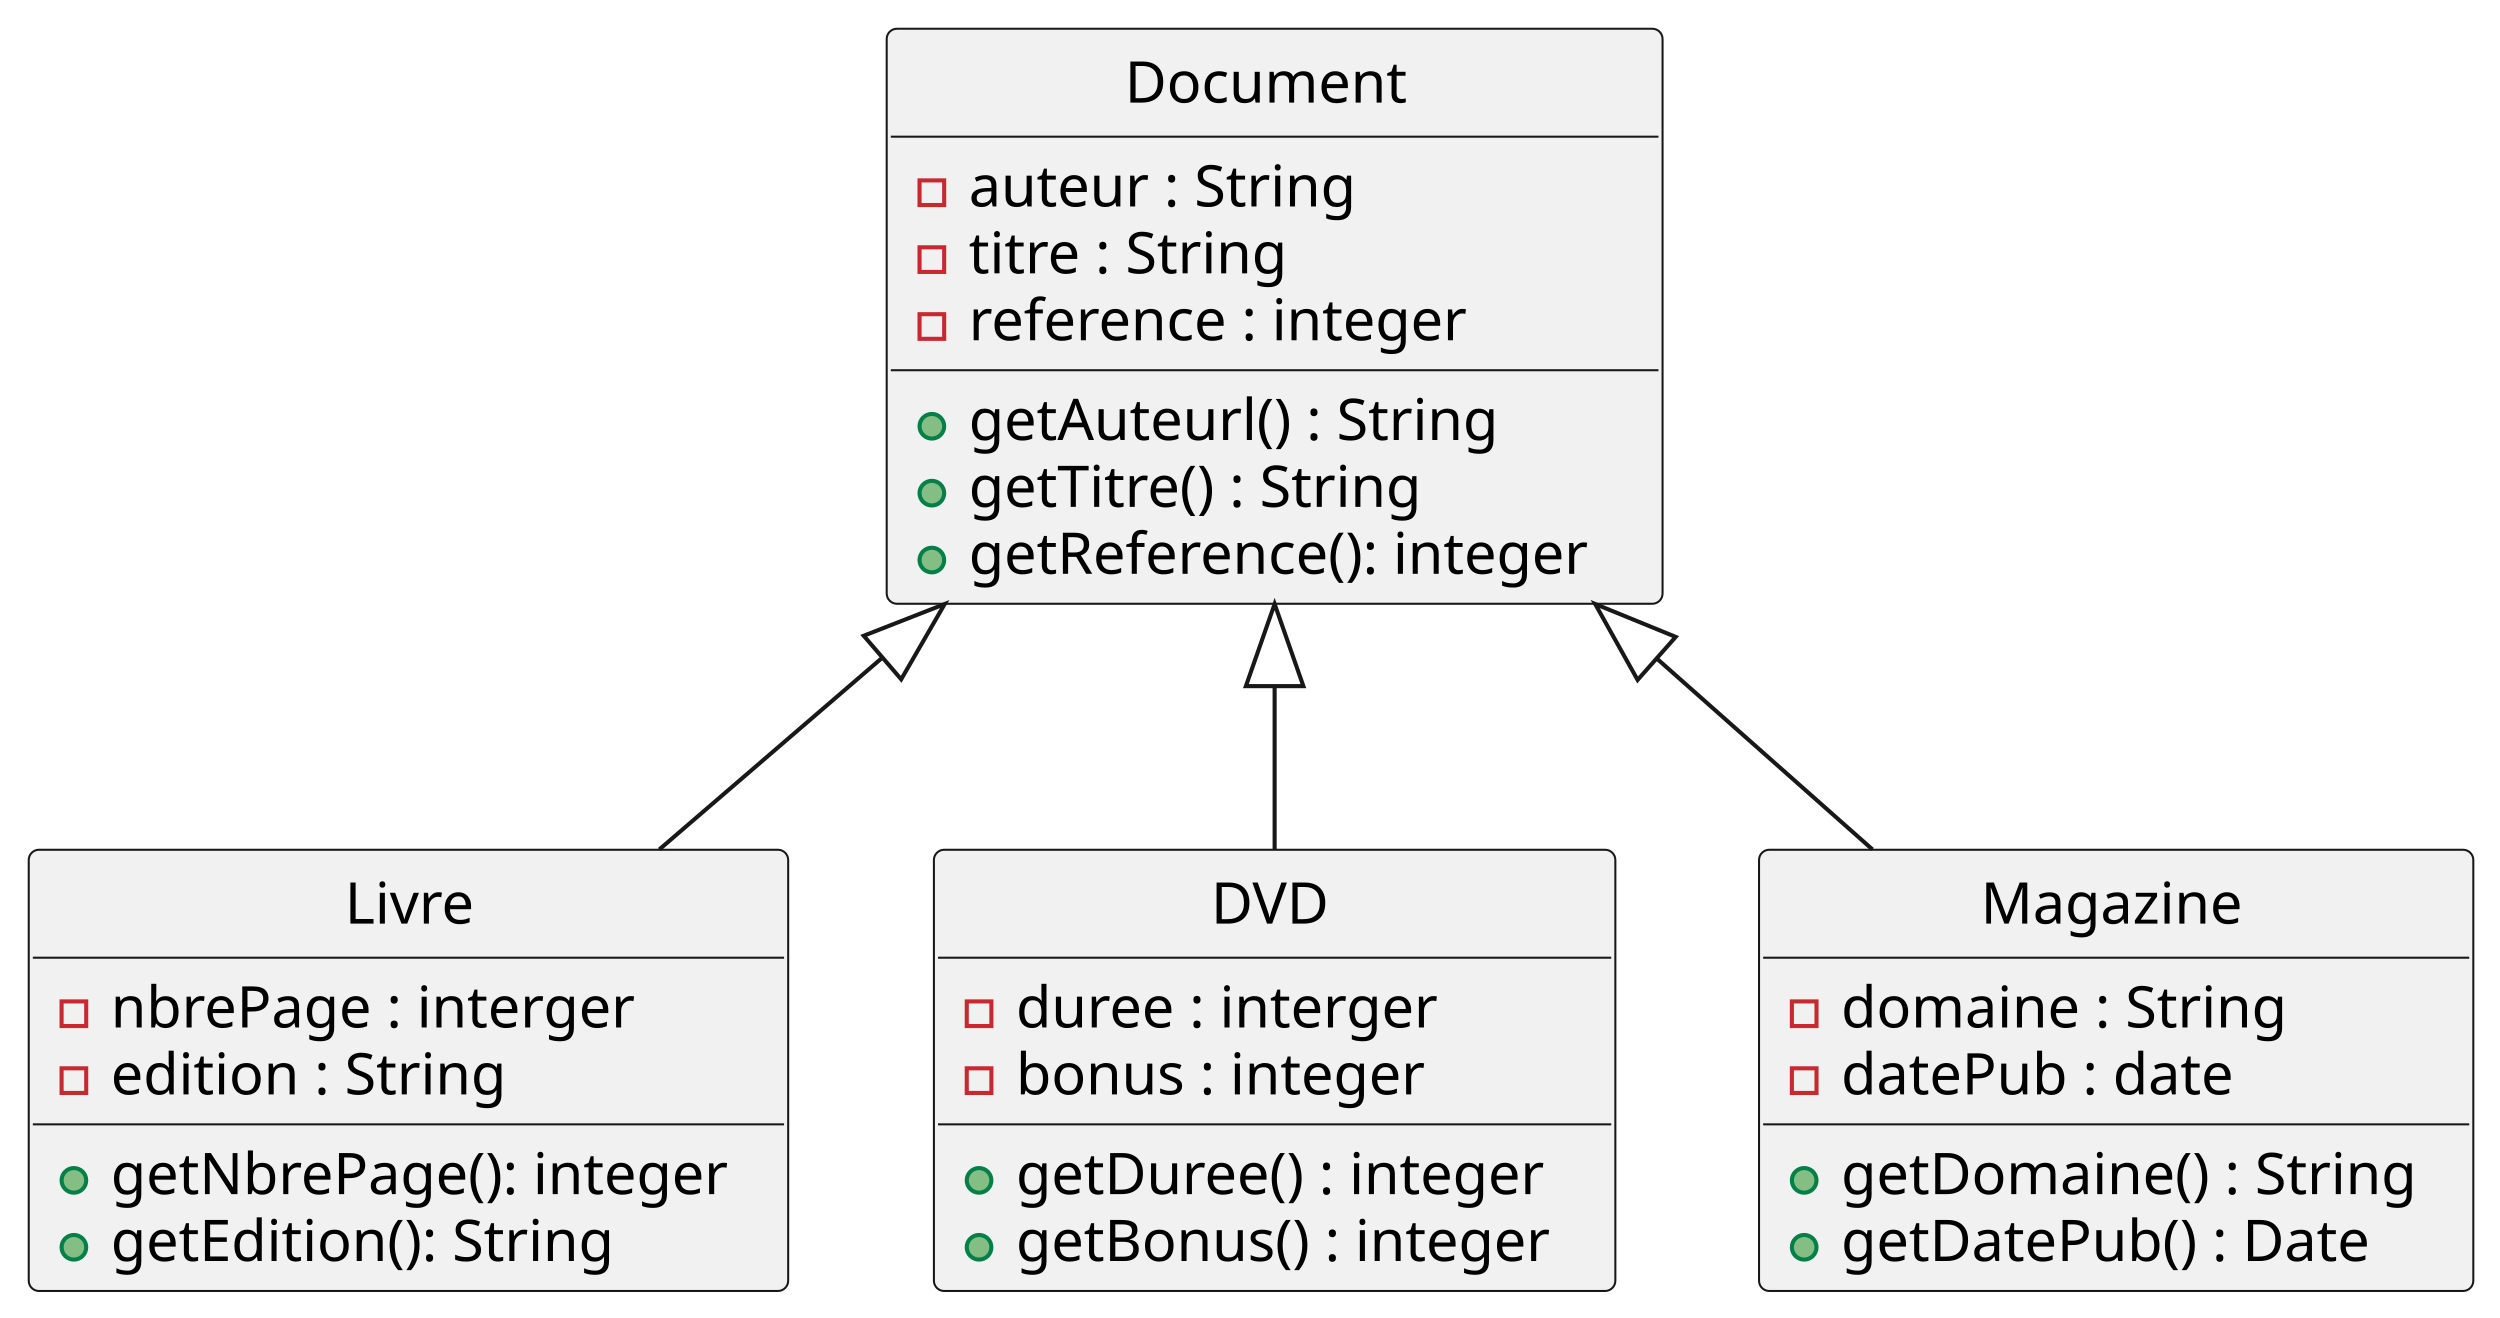
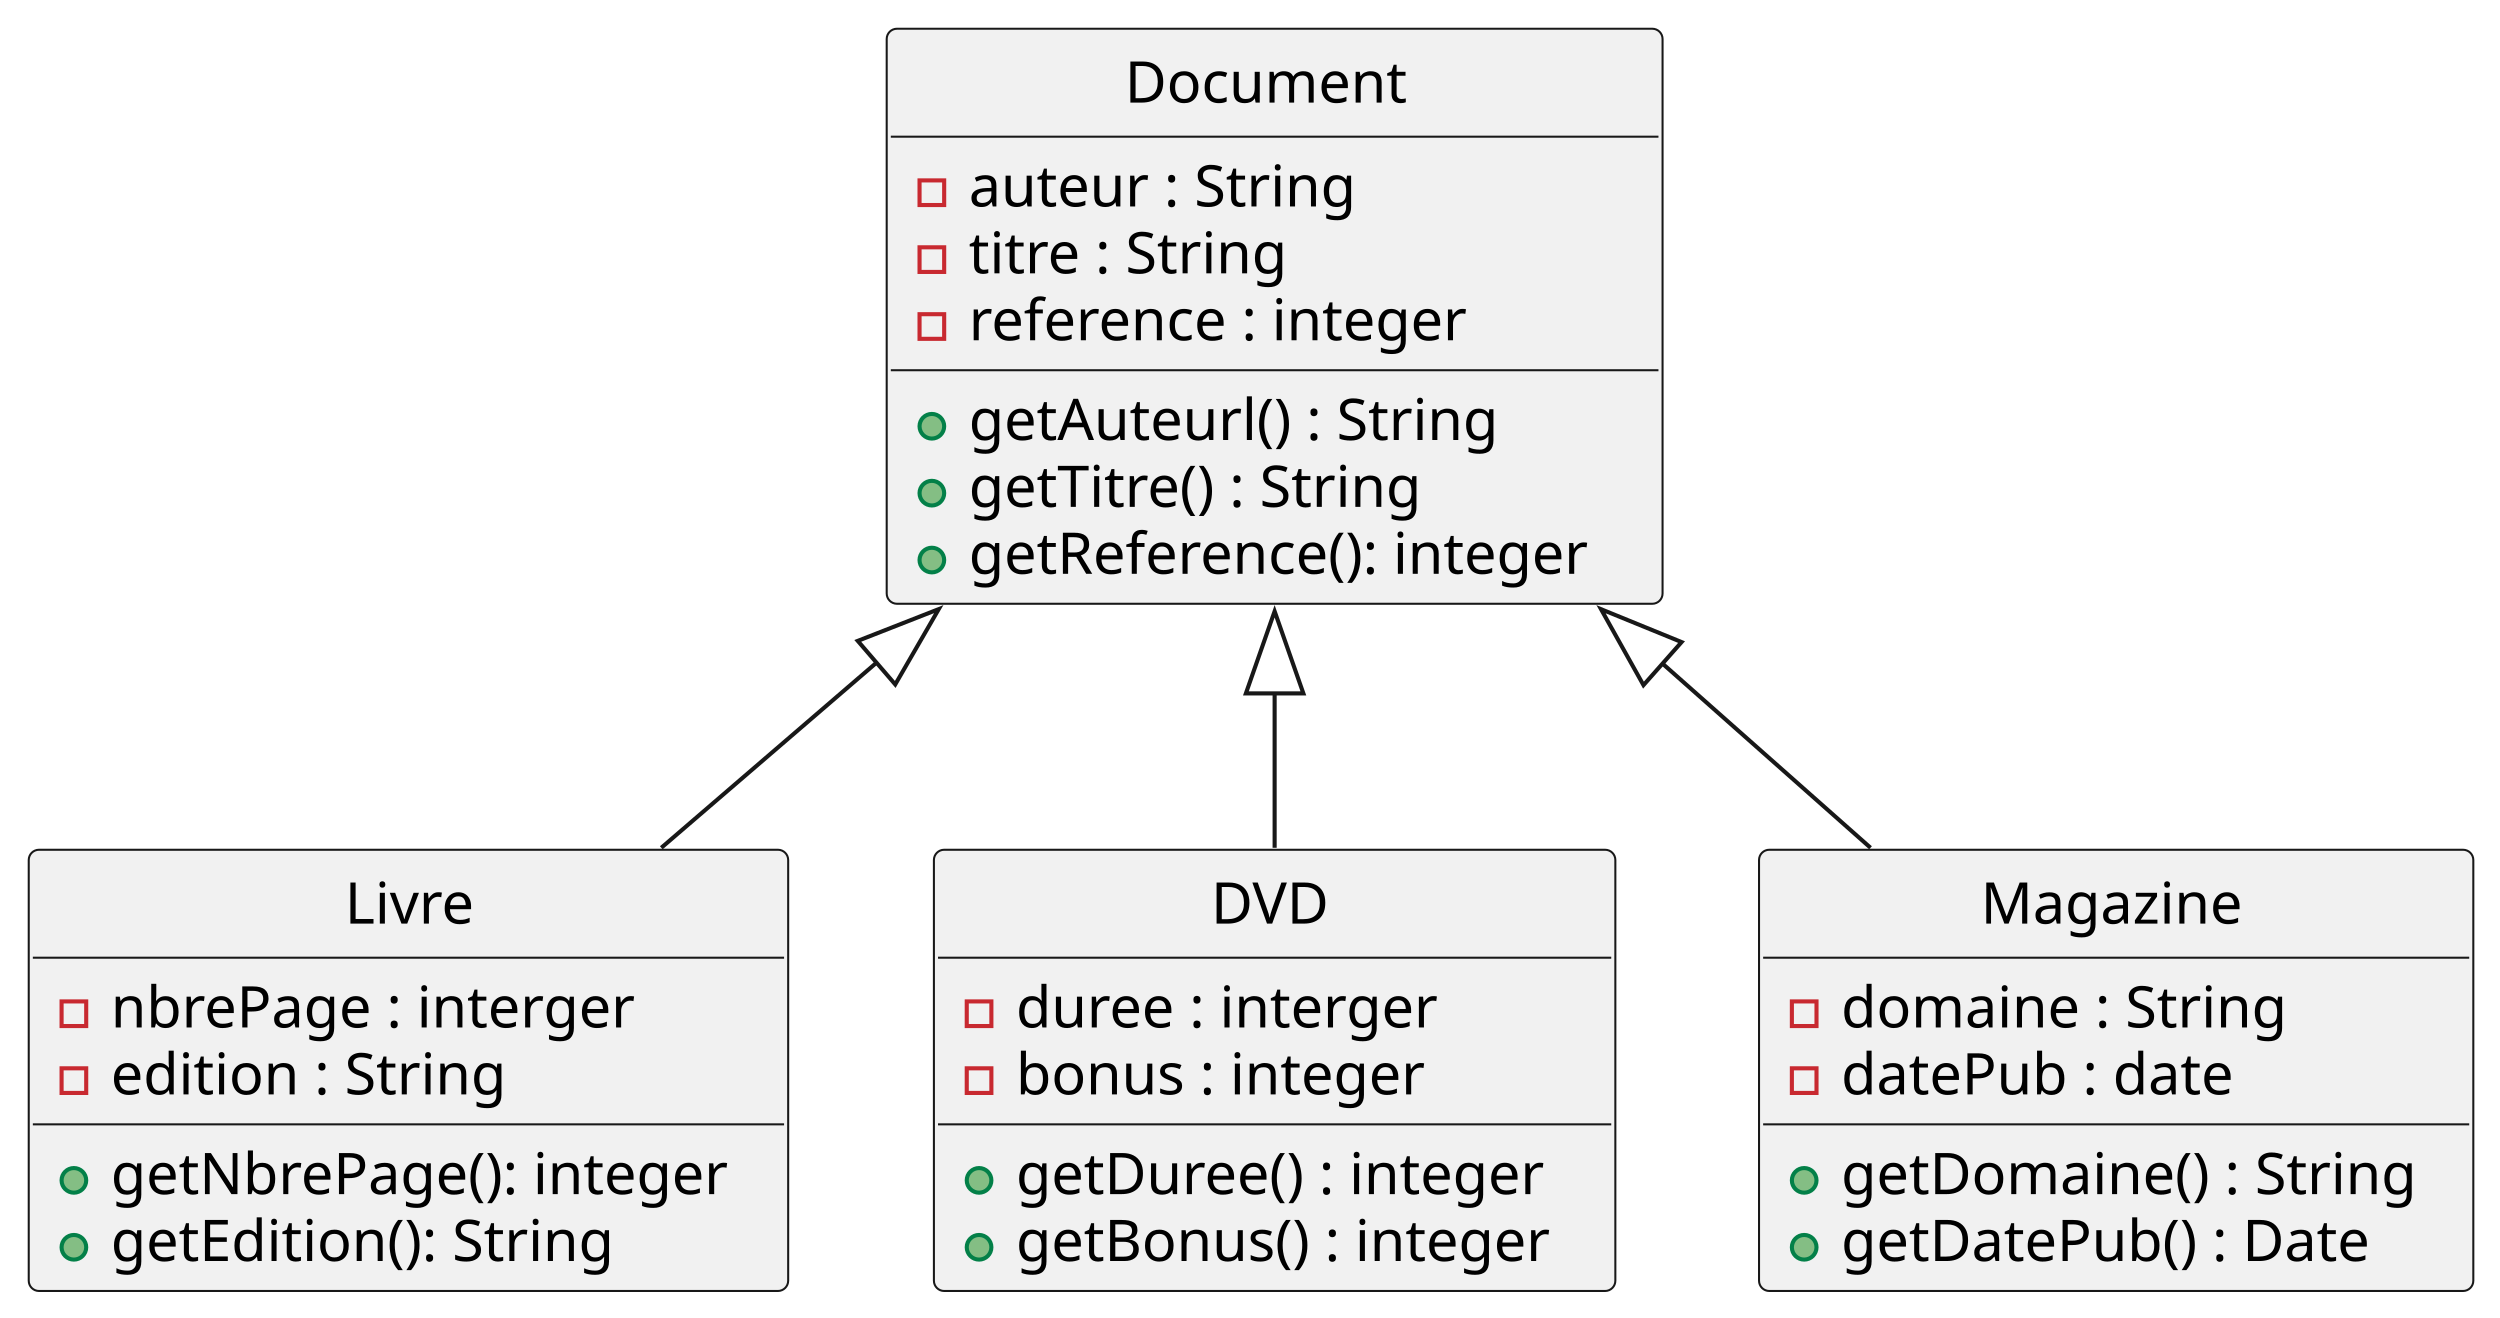
<svg xmlns="http://www.w3.org/2000/svg" contentStyleType="text/css" height="321px" preserveAspectRatio="none" style="width:609px;height:321px;background:#FFFFFF;" version="1.1" viewBox="0 0 609 321" width="609px" zoomAndPan="magnify">
  <defs />
  <g>
    <g id="elem_Document">
      <rect codeLine="5" fill="#F1F1F1" height="140.078" id="Document" rx="2.5" ry="2.5" style="stroke:#181818;stroke-width:0.5;" width="189" x="216" y="7" />
      <text fill="#000000" font-family="sans-serif" font-size="14" lengthAdjust="spacing" textLength="73" x="274" y="24.995">Document</text>
      <line style="stroke:#181818;stroke-width:0.5;" x1="217" x2="404" y1="33.297" y2="33.297" />
      <rect fill="none" height="6" style="stroke:#C82930;stroke-width:1.0;" width="6" x="224" y="43.945" />
      <text fill="#000000" font-family="sans-serif" font-size="14" lengthAdjust="spacing" textLength="98" x="236" y="50.292">auteur : String</text>
      <rect fill="none" height="6" style="stroke:#C82930;stroke-width:1.0;" width="6" x="224" y="60.242" />
      <text fill="#000000" font-family="sans-serif" font-size="14" lengthAdjust="spacing" textLength="80" x="236" y="66.589">titre : String</text>
      <rect fill="none" height="6" style="stroke:#C82930;stroke-width:1.0;" width="6" x="224" y="76.539" />
      <text fill="#000000" font-family="sans-serif" font-size="14" lengthAdjust="spacing" textLength="129" x="236" y="82.886">reference : integer</text>
      <line style="stroke:#181818;stroke-width:0.5;" x1="217" x2="404" y1="90.188" y2="90.188" />
      <ellipse cx="227" cy="103.836" fill="#84BE84" rx="3" ry="3" style="stroke:#038048;stroke-width:1.0;" />
      <text fill="#000000" font-family="sans-serif" font-size="14" lengthAdjust="spacing" textLength="135" x="236" y="107.183">getAuteurl() : String</text>
      <ellipse cx="227" cy="120.133" fill="#84BE84" rx="3" ry="3" style="stroke:#038048;stroke-width:1.0;" />
      <text fill="#000000" font-family="sans-serif" font-size="14" lengthAdjust="spacing" textLength="117" x="236" y="123.48">getTitre() : String</text>
      <ellipse cx="227" cy="136.43" fill="#84BE84" rx="3" ry="3" style="stroke:#038048;stroke-width:1.0;" />
      <text fill="#000000" font-family="sans-serif" font-size="14" lengthAdjust="spacing" textLength="163" x="236" y="139.776">getReference(): integer</text>
    </g>
    <g id="elem_Livre">
      <rect codeLine="14" fill="#F1F1F1" height="107.484" id="Livre" rx="2.5" ry="2.5" style="stroke:#181818;stroke-width:0.5;" width="185" x="7" y="207" />
      <text fill="#000000" font-family="sans-serif" font-size="14" lengthAdjust="spacing" textLength="31" x="84" y="224.995">Livre</text>
      <line style="stroke:#181818;stroke-width:0.5;" x1="8" x2="191" y1="233.297" y2="233.297" />
      <rect fill="none" height="6" style="stroke:#C82930;stroke-width:1.0;" width="6" x="15" y="243.945" />
      <text fill="#000000" font-family="sans-serif" font-size="14" lengthAdjust="spacing" textLength="134" x="27" y="250.292">nbrePage : interger</text>
      <rect fill="none" height="6" style="stroke:#C82930;stroke-width:1.0;" width="6" x="15" y="260.242" />
      <text fill="#000000" font-family="sans-serif" font-size="14" lengthAdjust="spacing" textLength="100" x="27" y="266.589">edition : String</text>
      <line style="stroke:#181818;stroke-width:0.5;" x1="8" x2="191" y1="273.891" y2="273.891" />
      <ellipse cx="18" cy="287.539" fill="#84BE84" rx="3" ry="3" style="stroke:#038048;stroke-width:1.0;" />
      <text fill="#000000" font-family="sans-serif" font-size="14" lengthAdjust="spacing" textLength="159" x="27" y="290.886">getNbrePage(): integer</text>
      <ellipse cx="18" cy="303.836" fill="#84BE84" rx="3" ry="3" style="stroke:#038048;stroke-width:1.0;" />
      <text fill="#000000" font-family="sans-serif" font-size="14" lengthAdjust="spacing" textLength="129" x="27" y="307.183">getEdition(): String</text>
    </g>
    <g id="elem_DVD">
      <rect codeLine="21" fill="#F1F1F1" height="107.484" id="DVD" rx="2.5" ry="2.5" style="stroke:#181818;stroke-width:0.5;" width="166" x="227.5" y="207" />
      <text fill="#000000" font-family="sans-serif" font-size="14" lengthAdjust="spacing" textLength="31" x="295" y="224.995">DVD</text>
      <line style="stroke:#181818;stroke-width:0.5;" x1="228.5" x2="392.5" y1="233.297" y2="233.297" />
      <rect fill="none" height="6" style="stroke:#C82930;stroke-width:1.0;" width="6" x="235.5" y="243.945" />
      <text fill="#000000" font-family="sans-serif" font-size="14" lengthAdjust="spacing" textLength="108" x="247.5" y="250.292">duree : interger</text>
      <rect fill="none" height="6" style="stroke:#C82930;stroke-width:1.0;" width="6" x="235.5" y="260.242" />
      <text fill="#000000" font-family="sans-serif" font-size="14" lengthAdjust="spacing" textLength="106" x="247.5" y="266.589">bonus : integer</text>
      <line style="stroke:#181818;stroke-width:0.5;" x1="228.5" x2="392.5" y1="273.891" y2="273.891" />
      <ellipse cx="238.5" cy="287.539" fill="#84BE84" rx="3" ry="3" style="stroke:#038048;stroke-width:1.0;" />
      <text fill="#000000" font-family="sans-serif" font-size="14" lengthAdjust="spacing" textLength="138" x="247.5" y="290.886">getDuree() : integer</text>
      <ellipse cx="238.5" cy="303.836" fill="#84BE84" rx="3" ry="3" style="stroke:#038048;stroke-width:1.0;" />
      <text fill="#000000" font-family="sans-serif" font-size="14" lengthAdjust="spacing" textLength="140" x="247.5" y="307.183">getBonus() : integer</text>
    </g>
    <g id="elem_Magazine">
      <rect codeLine="28" fill="#F1F1F1" height="107.484" id="Magazine" rx="2.5" ry="2.5" style="stroke:#181818;stroke-width:0.5;" width="174" x="428.5" y="207" />
      <text fill="#000000" font-family="sans-serif" font-size="14" lengthAdjust="spacing" textLength="66" x="482.5" y="224.995">Magazine</text>
      <line style="stroke:#181818;stroke-width:0.5;" x1="429.5" x2="601.5" y1="233.297" y2="233.297" />
      <rect fill="none" height="6" style="stroke:#C82930;stroke-width:1.0;" width="6" x="436.5" y="243.945" />
      <text fill="#000000" font-family="sans-serif" font-size="14" lengthAdjust="spacing" textLength="113" x="448.5" y="250.292">domaine : String</text>
      <rect fill="none" height="6" style="stroke:#C82930;stroke-width:1.0;" width="6" x="436.5" y="260.242" />
      <text fill="#000000" font-family="sans-serif" font-size="14" lengthAdjust="spacing" textLength="102" x="448.5" y="266.589">datePub : date</text>
      <line style="stroke:#181818;stroke-width:0.5;" x1="429.5" x2="601.5" y1="273.891" y2="273.891" />
      <ellipse cx="439.5" cy="287.539" fill="#84BE84" rx="3" ry="3" style="stroke:#038048;stroke-width:1.0;" />
      <text fill="#000000" font-family="sans-serif" font-size="14" lengthAdjust="spacing" textLength="148" x="448.5" y="290.886">getDomaine() : String</text>
      <ellipse cx="439.5" cy="303.836" fill="#84BE84" rx="3" ry="3" style="stroke:#038048;stroke-width:1.0;" />
      <text fill="#000000" font-family="sans-serif" font-size="14" lengthAdjust="spacing" textLength="139" x="448.5" y="307.183">getDatePub() : Date</text>
    </g>
    <g id="link_Document_Livre">
-       <path codeLine="1" d="M214.8,160.32 C196.38,176.16 177.56,192.35 160.61,206.93 " fill="none" id="Document-backto-Livre" style="stroke:#181818;stroke-width:1.0;" />
-       <polygon fill="none" points="210.4,154.87,230.13,147.14,219.53,165.48,210.4,154.87" style="stroke:#181818;stroke-width:1.0;" />
+       <path codeLine="1" d="M213.58,161.37 C195.73,176.72 177.55,192.37 161.09,206.52 " fill="none" id="Document-backto-Livre" style="stroke:#181818;stroke-width:1.0;" />
+       <polygon fill="none" points="208.95,156.12,228.68,148.38,218.08,166.73,208.95,156.12" style="stroke:#181818;stroke-width:1.0;" />
    </g>
    <g id="link_Document_DVD">
-       <path codeLine="2" d="M310.5,167.47 C310.5,180.98 310.5,194.54 310.5,206.93 " fill="none" id="Document-backto-DVD" style="stroke:#181818;stroke-width:1.0;" />
-       <polygon fill="none" points="303.5,167.14,310.5,147.14,317.5,167.14,303.5,167.14" style="stroke:#181818;stroke-width:1.0;" />
+       <path codeLine="2" d="M310.5,168.9 C310.5,181.79 310.5,194.68 310.5,206.52 " fill="none" id="Document-backto-DVD" style="stroke:#181818;stroke-width:1.0;" />
+       <polygon fill="none" points="303.5,168.91,310.5,148.91,317.5,168.91,303.5,168.91" style="stroke:#181818;stroke-width:1.0;" />
    </g>
    <g id="link_Document_Magazine">
-       <path codeLine="3" d="M403.75,160.56 C421.56,176.32 439.74,192.42 456.13,206.93 " fill="none" id="Document-backto-Magazine" style="stroke:#181818;stroke-width:1.0;" />
-       <polygon fill="none" points="398.92,165.63,388.59,147.14,408.2,155.15,398.92,165.63" style="stroke:#181818;stroke-width:1.0;" />
+       <path codeLine="3" d="M404.93,161.6 C422.19,176.88 439.76,192.44 455.66,206.52 " fill="none" id="Document-backto-Magazine" style="stroke:#181818;stroke-width:1.0;" />
+       <polygon fill="none" points="400.35,166.9,390.01,148.4,409.63,156.41,400.35,166.9" style="stroke:#181818;stroke-width:1.0;" />
    </g>
  </g>
</svg>
